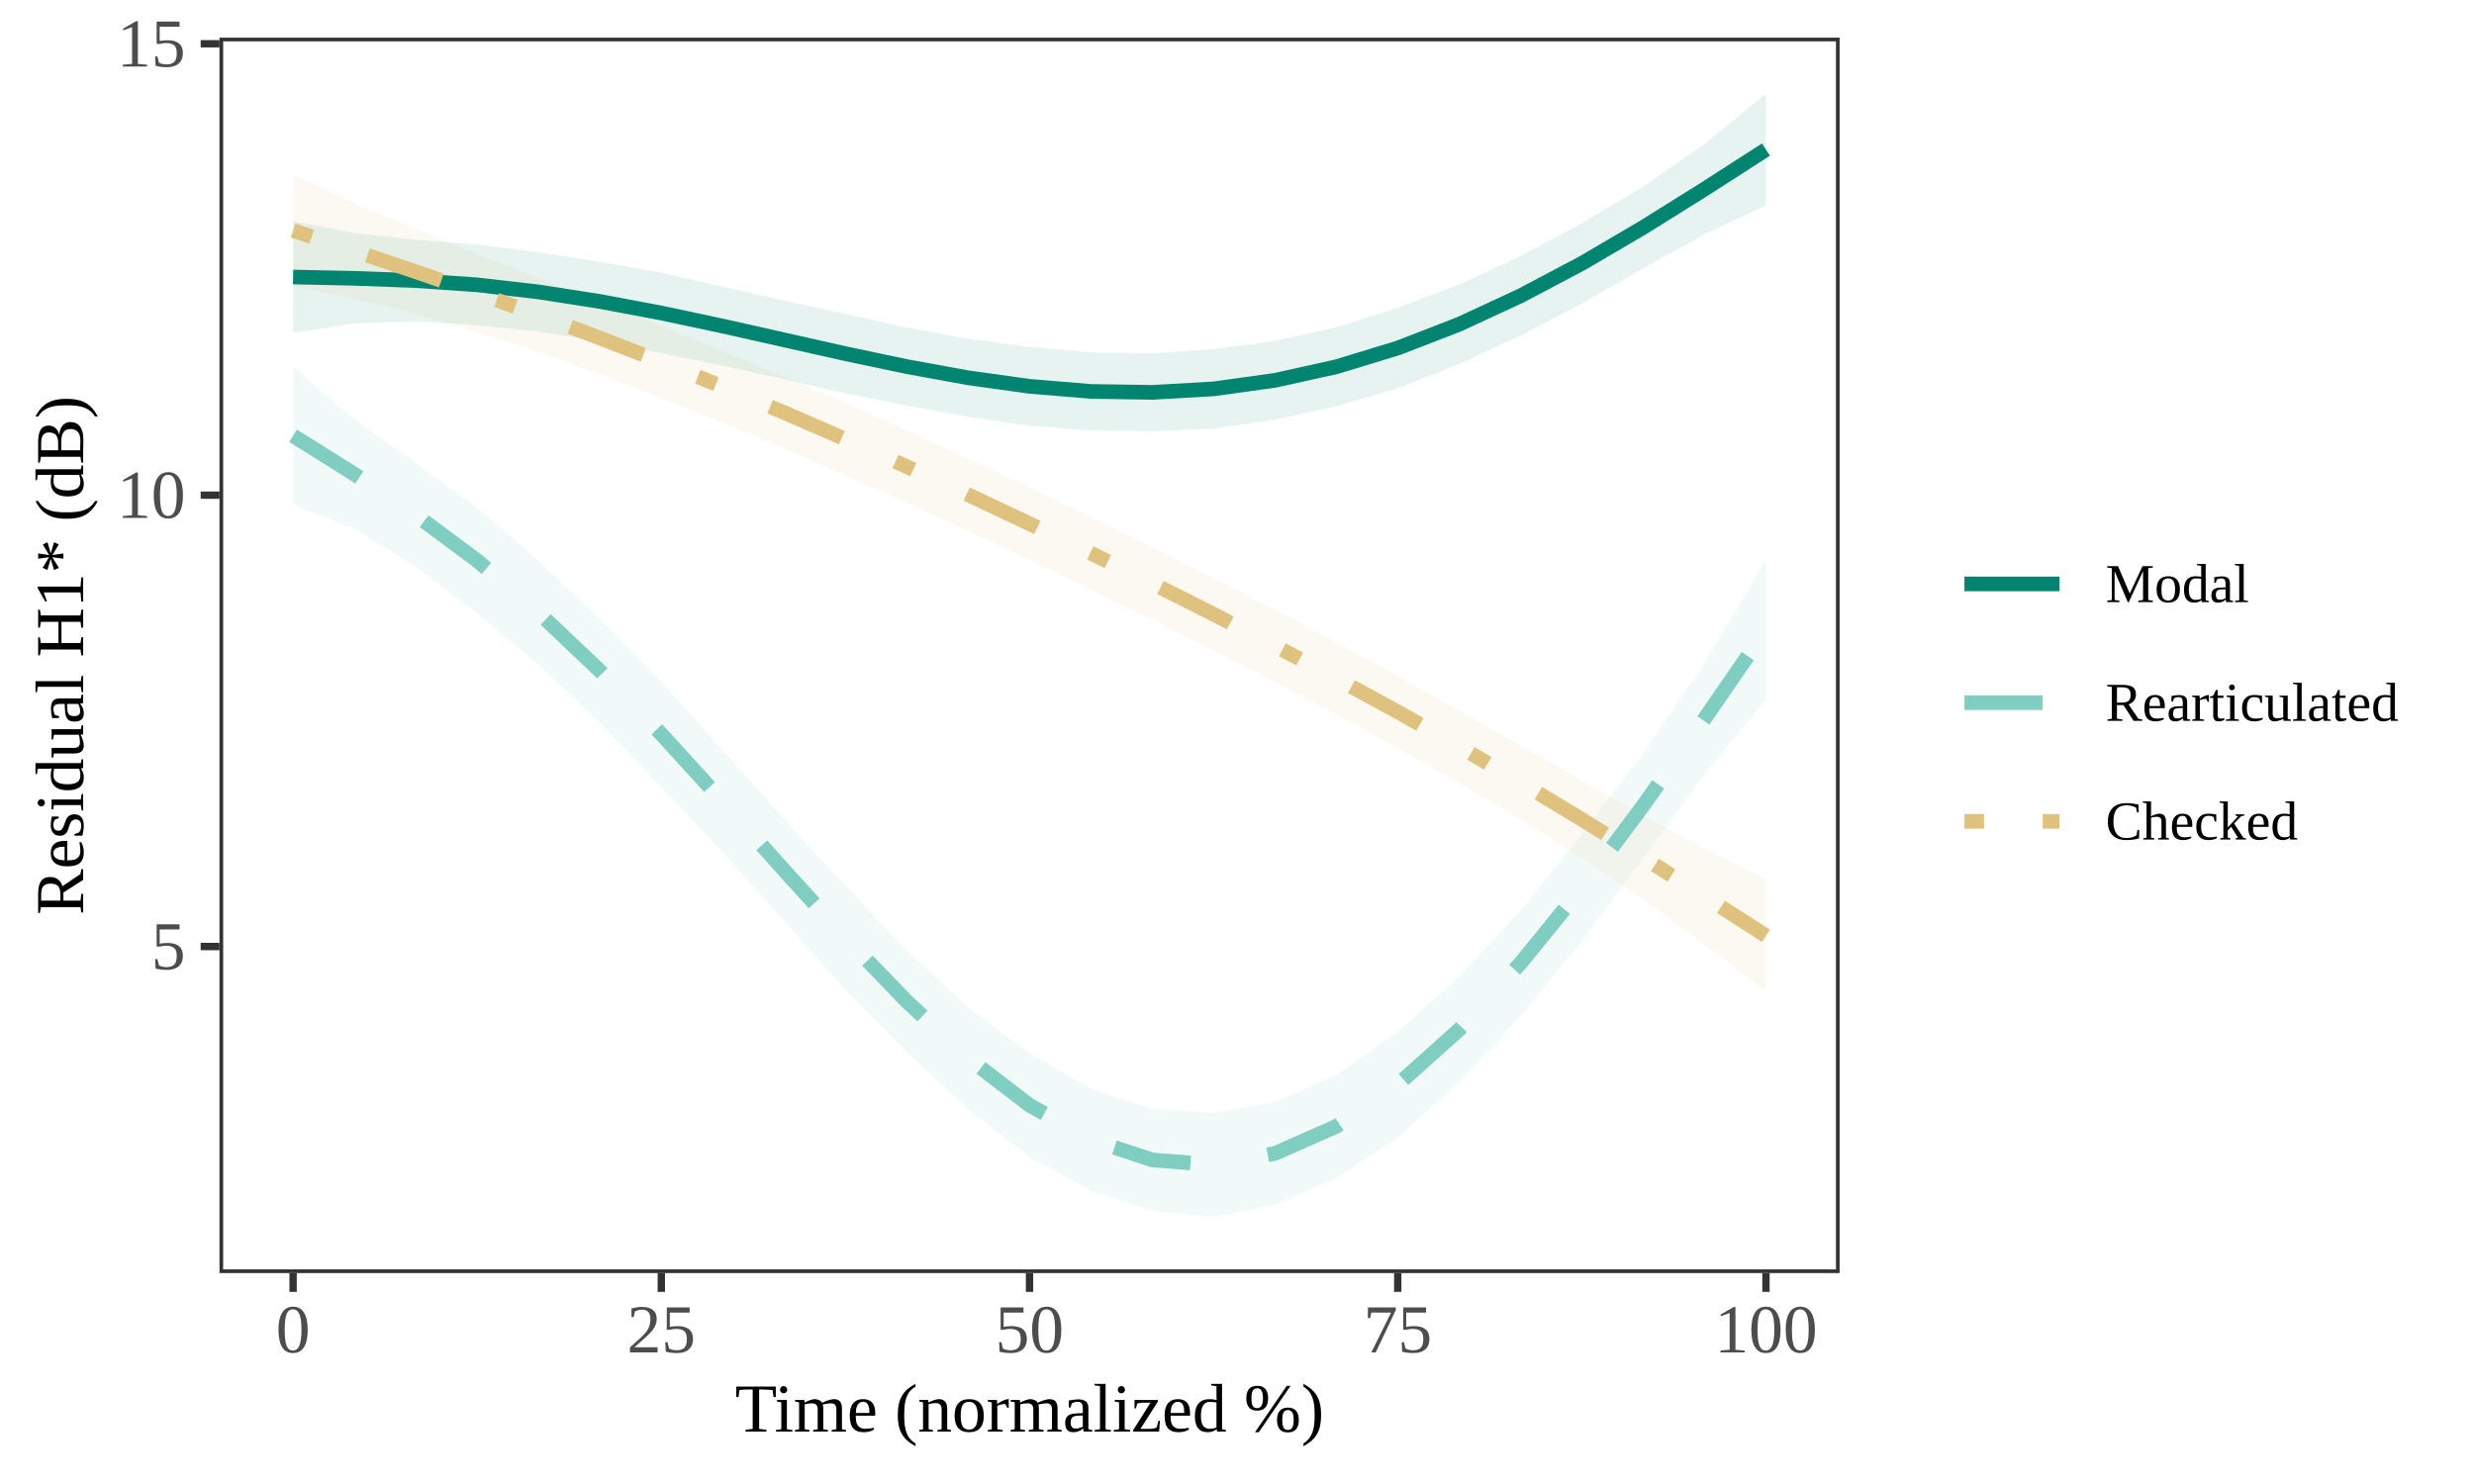
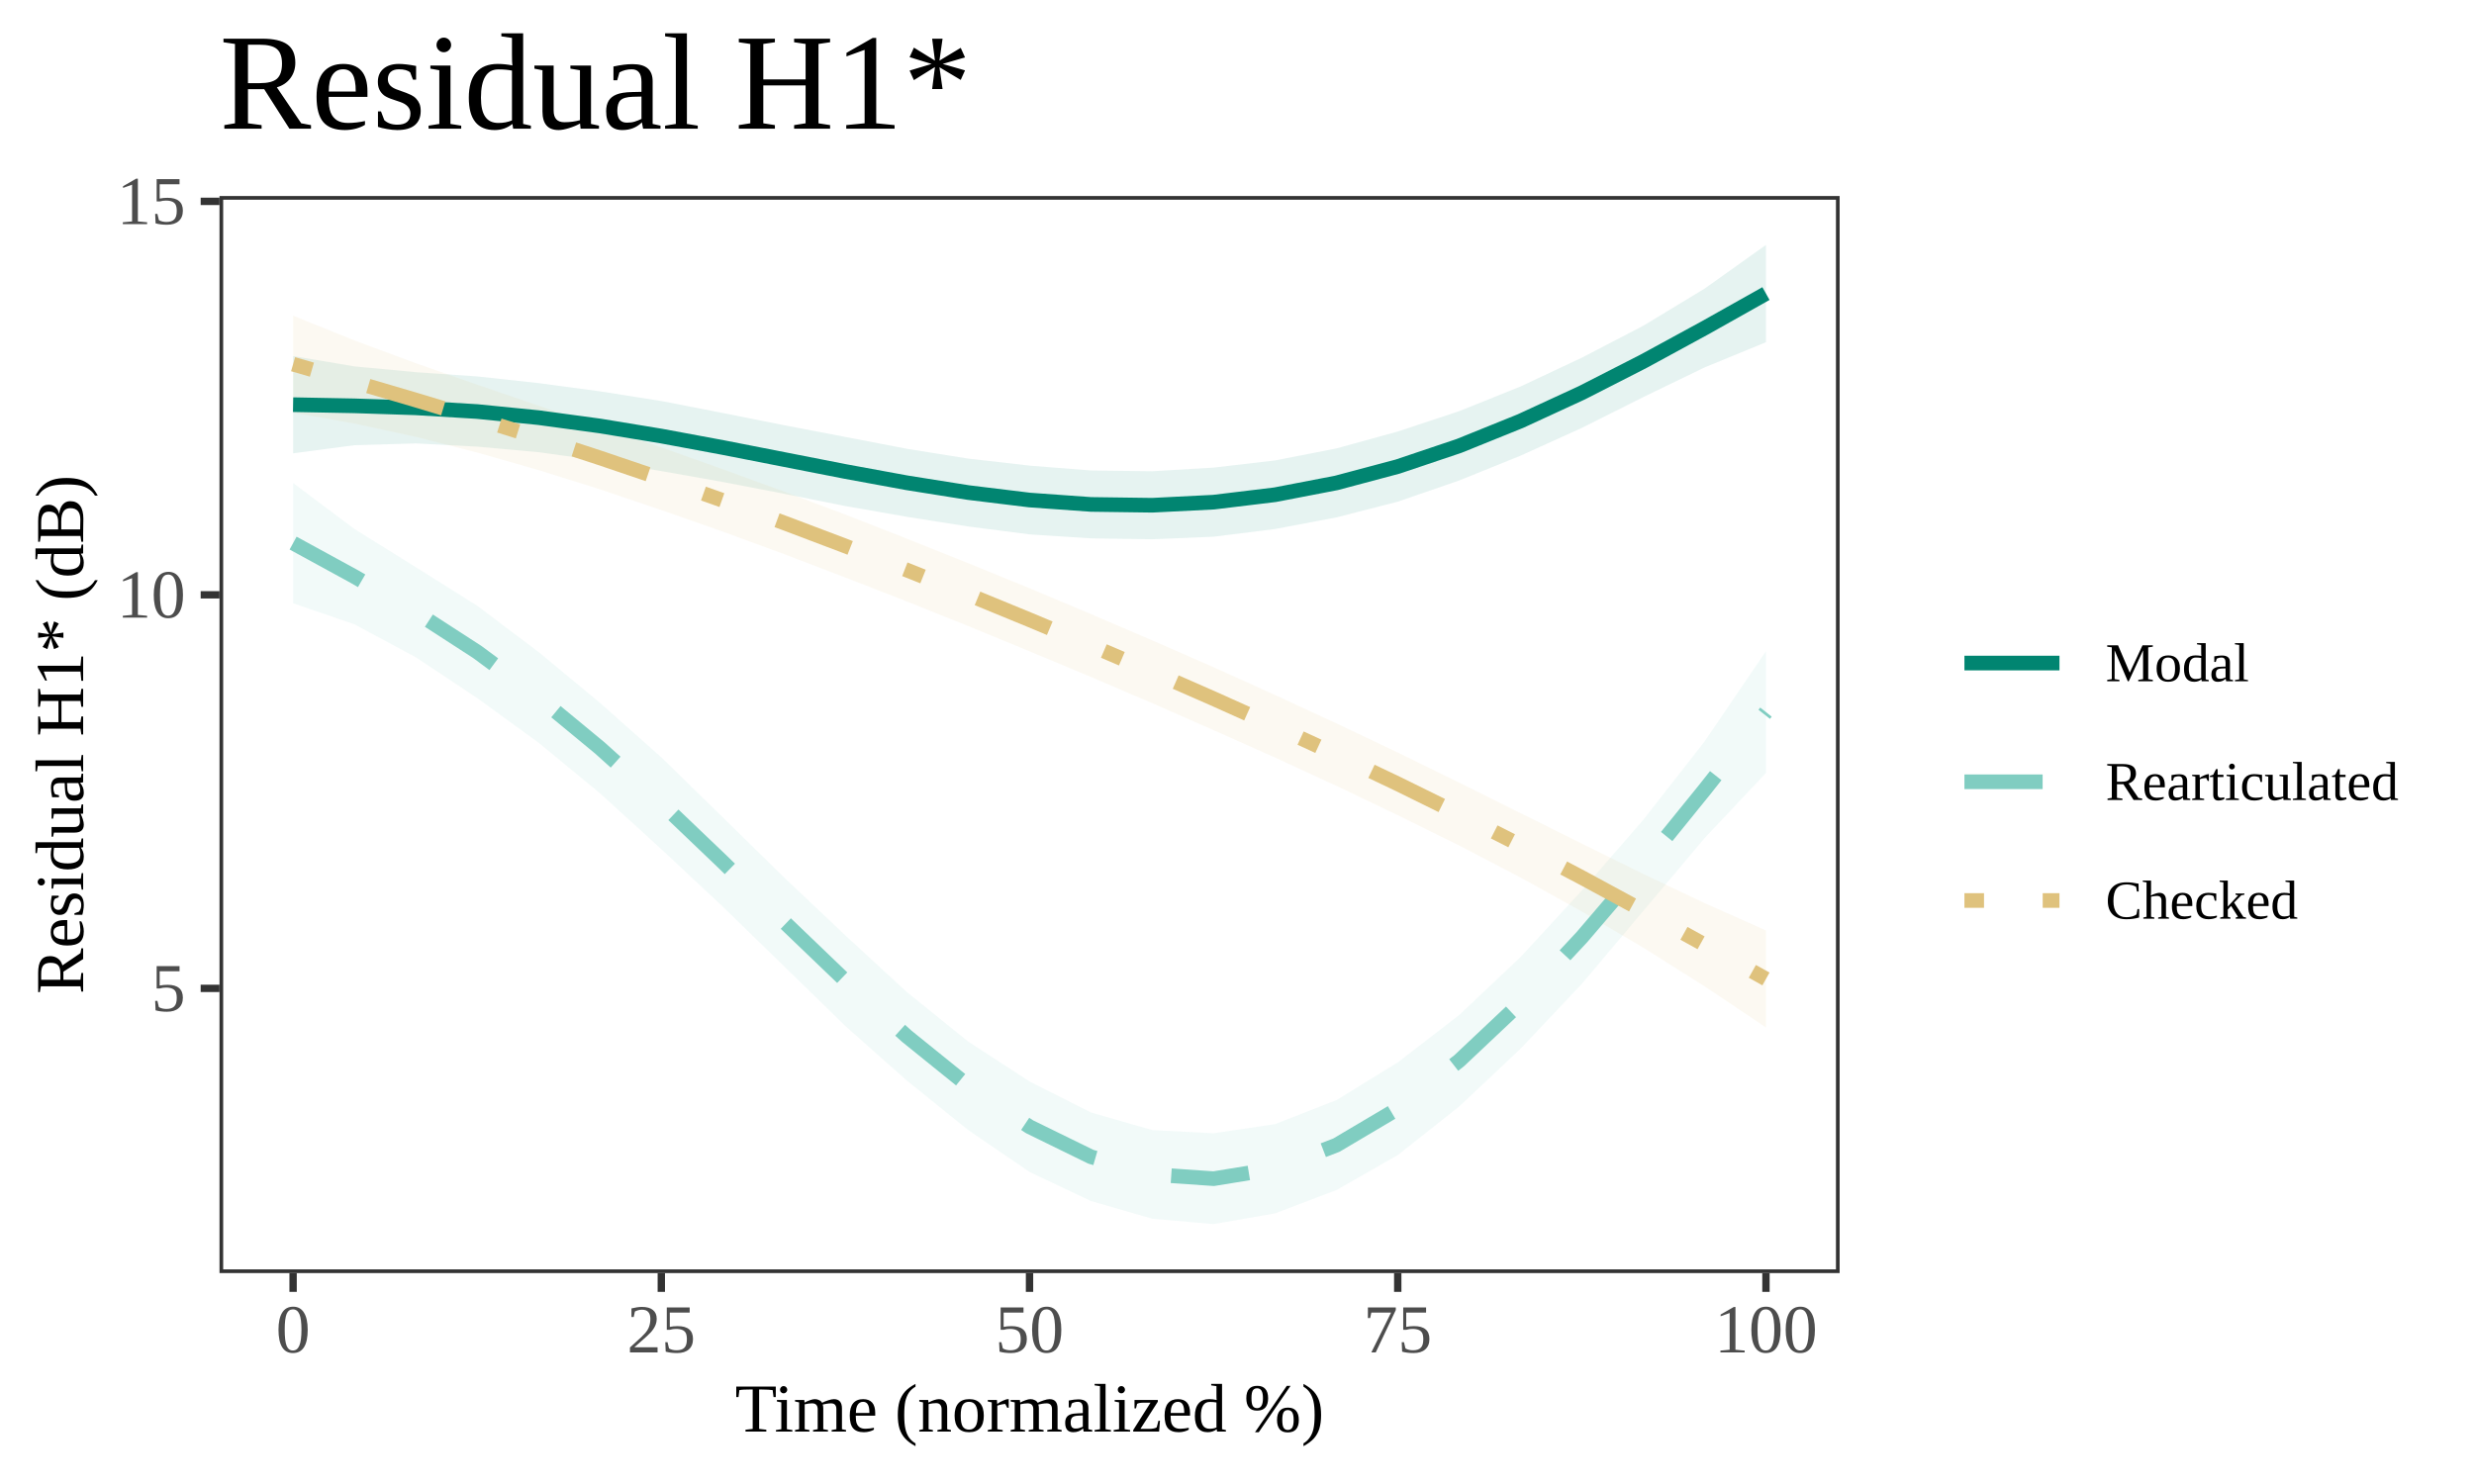
<svg xmlns="http://www.w3.org/2000/svg" class="svglite" width="360.00pt" height="216.00pt" viewBox="0 0 360.00 216.00">
  <defs>
    <style type="text/css">
    .svglite line, .svglite polyline, .svglite polygon, .svglite path, .svglite rect, .svglite circle {
      fill: none;
      stroke: #000000;
      stroke-linecap: round;
      stroke-linejoin: round;
      stroke-miterlimit: 10.00;
    }
  </style>
  </defs>
  <rect width="100%" height="100%" style="stroke: none; fill: none;" />
  <defs>
    <clipPath id="cpMC4wMHwzNjAuMDB8MC4wMHwyMTYuMDA=">
      <rect x="0.00" y="0.00" width="360.00" height="216.00" />
    </clipPath>
  </defs>
  <g clip-path="url(#cpMC4wMHwzNjAuMDB8MC4wMHwyMTYuMDA=)">
    <rect x="0.00" y="0.00" width="360.00" height="216.00" style="stroke-width: 1.07; stroke: #FFFFFF; fill: #FFFFFF;" />
  </g>
  <defs>
-     <clipPath id="cpMzEuOTR8MjY3LjY5fDUuNDh8MTg1LjMw">
-       <rect x="31.94" y="5.48" width="235.75" height="179.82" />
+     <clipPath id="cpMzEuOTR8MjY3LjY5fDI4LjUzfDE4NS4zMA==">
+       <rect x="31.94" y="28.53" width="235.75" height="156.77" />
    </clipPath>
  </defs>
-   <g clip-path="url(#cpMzEuOTR8MjY3LjY5fDUuNDh8MTg1LjMw)">
-     <rect x="31.94" y="5.48" width="235.75" height="179.82" style="stroke-width: 1.07; stroke: none; fill: #FFFFFF;" />
-     <polygon points="42.65,32.20 51.58,33.93 60.51,34.89 69.44,35.60 78.37,36.72 87.30,38.09 96.23,39.71 105.16,41.71 114.09,43.75 123.02,45.71 131.95,47.68 140.88,49.32 149.81,50.50 158.74,51.30 167.67,51.43 176.60,50.82 185.53,49.63 194.46,47.62 203.39,44.80 212.32,41.41 221.25,37.29 230.18,32.48 239.11,27.15 248.04,20.95 256.97,13.65 256.97,29.89 248.04,34.10 239.11,39.06 230.18,44.20 221.25,48.84 212.32,52.98 203.39,56.51 194.46,59.14 185.53,61.08 176.60,62.37 167.67,62.79 158.74,62.64 149.81,61.97 140.88,60.66 131.95,59.04 123.02,57.25 114.09,55.20 105.16,53.22 96.23,51.41 87.30,49.66 78.37,48.26 69.44,47.32 60.51,46.79 51.58,47.08 42.65,48.44 " style="stroke-width: 0.00; stroke: none; stroke-linecap: butt; fill: #018571; fill-opacity: 0.10;" />
-     <polyline points="42.65,32.20 51.58,33.93 60.51,34.89 69.44,35.60 78.37,36.72 87.30,38.09 96.23,39.71 105.16,41.71 114.09,43.75 123.02,45.71 131.95,47.68 140.88,49.32 149.81,50.50 158.74,51.30 167.67,51.43 176.60,50.82 185.53,49.63 194.46,47.62 203.39,44.80 212.32,41.41 221.25,37.29 230.18,32.48 239.11,27.15 248.04,20.95 256.97,13.65 " style="stroke-width: 1.07; stroke: none; stroke-linecap: butt;" />
-     <polyline points="256.97,29.89 248.04,34.10 239.11,39.06 230.18,44.20 221.25,48.84 212.32,52.98 203.39,56.51 194.46,59.14 185.53,61.08 176.60,62.37 167.67,62.79 158.74,62.64 149.81,61.97 140.88,60.66 131.95,59.04 123.02,57.25 114.09,55.20 105.16,53.22 96.23,51.41 87.30,49.66 78.37,48.26 69.44,47.32 60.51,46.79 51.58,47.08 42.65,48.44 " style="stroke-width: 1.07; stroke: none; stroke-linecap: butt;" />
-     <polygon points="42.65,53.39 51.58,61.07 60.51,67.46 69.44,73.89 78.37,81.61 87.30,90.09 96.23,99.20 105.16,109.20 114.09,119.24 123.02,128.93 131.95,138.37 140.88,146.64 149.81,153.31 158.74,158.49 167.67,161.43 176.60,161.96 185.53,160.43 194.46,156.43 203.39,150.14 212.32,142.23 221.25,132.55 230.18,121.43 239.11,109.64 248.04,96.55 256.97,81.47 256.97,101.81 248.04,112.68 239.11,124.86 230.18,137.01 221.25,147.85 212.32,157.49 203.39,165.61 194.46,171.44 185.53,175.33 176.60,177.12 167.67,176.23 158.74,173.27 149.81,168.42 140.88,161.42 131.95,153.15 123.02,144.06 114.09,134.08 105.16,124.10 96.23,114.53 87.30,105.20 78.37,96.75 69.44,89.31 60.51,82.49 51.58,76.99 42.65,73.47 " style="stroke-width: 0.00; stroke: none; stroke-linecap: butt; fill: #80CDC1; fill-opacity: 0.10;" />
-     <polyline points="42.65,53.39 51.58,61.07 60.51,67.46 69.44,73.89 78.37,81.61 87.30,90.09 96.23,99.20 105.16,109.20 114.09,119.24 123.02,128.93 131.95,138.37 140.88,146.64 149.81,153.31 158.74,158.49 167.67,161.43 176.60,161.96 185.53,160.43 194.46,156.43 203.39,150.14 212.32,142.23 221.25,132.55 230.18,121.43 239.11,109.64 248.04,96.55 256.97,81.47 " style="stroke-width: 1.07; stroke: none; stroke-dasharray: 5.69,5.69; stroke-linecap: butt;" />
-     <polyline points="256.97,101.81 248.04,112.68 239.11,124.86 230.18,137.01 221.25,147.85 212.32,157.49 203.39,165.61 194.46,171.44 185.53,175.33 176.60,177.12 167.67,176.23 158.74,173.27 149.81,168.42 140.88,161.42 131.95,153.15 123.02,144.06 114.09,134.08 105.16,124.10 96.23,114.53 87.30,105.20 78.37,96.75 69.44,89.31 60.51,82.49 51.58,76.99 42.65,73.47 " style="stroke-width: 1.07; stroke: none; stroke-dasharray: 5.69,5.69; stroke-linecap: butt;" />
-     <polygon points="42.65,25.46 51.58,29.59 60.51,33.40 69.44,36.98 78.37,40.48 87.30,43.95 96.23,47.45 105.16,51.09 114.09,54.83 123.02,58.67 131.95,62.68 140.88,66.78 149.81,70.96 158.74,75.28 167.67,79.68 176.60,84.16 185.53,88.79 194.46,93.53 203.39,98.39 212.32,103.41 221.25,108.51 230.18,113.60 239.11,118.67 248.04,123.54 256.97,128.10 256.97,144.30 248.04,137.42 239.11,130.96 230.18,124.93 221.25,119.25 212.32,113.91 203.39,108.85 194.46,103.95 185.53,99.23 176.60,94.66 167.67,90.16 158.74,85.77 149.81,81.49 140.88,77.27 131.95,73.16 123.02,69.18 114.09,65.27 105.16,61.51 96.23,57.91 87.30,54.45 78.37,51.23 69.44,48.31 60.51,45.70 51.58,43.48 42.65,41.66 " style="stroke-width: 0.00; stroke: none; stroke-linecap: butt; fill: #DFC27D; fill-opacity: 0.10;" />
-     <polyline points="42.65,25.46 51.58,29.59 60.51,33.40 69.44,36.98 78.37,40.48 87.30,43.95 96.23,47.45 105.16,51.09 114.09,54.83 123.02,58.67 131.95,62.68 140.88,66.78 149.81,70.96 158.74,75.28 167.67,79.68 176.60,84.16 185.53,88.79 194.46,93.53 203.39,98.39 212.32,103.41 221.25,108.51 230.18,113.60 239.11,118.67 248.04,123.54 256.97,128.10 " style="stroke-width: 1.07; stroke: none; stroke-dasharray: 1.42,4.27,5.69,4.27; stroke-linecap: butt;" />
-     <polyline points="256.97,144.30 248.04,137.42 239.11,130.96 230.18,124.93 221.25,119.25 212.32,113.91 203.39,108.85 194.46,103.95 185.53,99.23 176.60,94.66 167.67,90.16 158.74,85.77 149.81,81.49 140.88,77.27 131.95,73.16 123.02,69.18 114.09,65.27 105.16,61.51 96.23,57.91 87.30,54.45 78.37,51.23 69.44,48.31 60.51,45.70 51.58,43.48 42.65,41.66 " style="stroke-width: 1.07; stroke: none; stroke-dasharray: 1.42,4.27,5.69,4.27; stroke-linecap: butt;" />
-     <polyline points="42.65,40.32 51.58,40.51 60.51,40.84 69.44,41.46 78.37,42.49 87.30,43.88 96.23,45.56 105.16,47.46 114.09,49.47 123.02,51.48 131.95,53.36 140.88,54.99 149.81,56.23 158.74,56.97 167.67,57.11 176.60,56.60 185.53,55.36 194.46,53.38 203.39,50.66 212.32,47.20 221.25,43.06 230.18,38.34 239.11,33.10 248.04,27.52 256.97,21.77 " style="stroke-width: 2.13; stroke: #018571; stroke-linecap: butt;" />
-     <polyline points="42.65,63.43 51.58,69.03 60.51,74.97 69.44,81.60 78.37,89.18 87.30,97.65 96.23,106.86 105.16,116.65 114.09,126.66 123.02,136.50 131.95,145.76 140.88,154.03 149.81,160.87 158.74,165.88 167.67,168.83 176.60,169.54 185.53,167.88 194.46,163.94 203.39,157.87 212.32,149.86 221.25,140.20 230.18,129.22 239.11,117.25 248.04,104.61 256.97,91.64 " style="stroke-width: 2.13; stroke: #80CDC1; stroke-dasharray: 11.38,11.38; stroke-linecap: butt;" />
-     <polyline points="42.65,33.56 51.58,36.53 60.51,39.55 69.44,42.65 78.37,45.86 87.30,49.20 96.23,52.68 105.16,56.30 114.09,60.05 123.02,63.93 131.95,67.92 140.88,72.02 149.81,76.23 158.74,80.52 167.67,84.92 176.60,89.41 185.53,94.01 194.46,98.74 203.39,103.62 212.32,108.66 221.25,113.88 230.18,119.27 239.11,124.82 248.04,130.48 256.97,136.20 " style="stroke-width: 2.13; stroke: #DFC27D; stroke-dasharray: 2.85,8.54,11.38,8.54; stroke-linecap: butt;" />
-     <rect x="31.94" y="5.48" width="235.75" height="179.82" style="stroke-width: 1.07; stroke: #333333;" />
+   <g clip-path="url(#cpMzEuOTR8MjY3LjY5fDI4LjUzfDE4NS4zMA==)">
+     <rect x="31.94" y="28.53" width="235.75" height="156.77" style="stroke-width: 1.07; stroke: none; fill: #FFFFFF;" />
+     <polygon points="42.65,51.82 51.58,53.33 60.51,54.17 69.44,54.79 78.37,55.76 87.30,56.96 96.23,58.37 105.16,60.11 114.09,61.89 123.02,63.60 131.95,65.32 140.88,66.75 149.81,67.77 158.74,68.48 167.67,68.59 176.60,68.06 185.53,67.02 194.46,65.27 203.39,62.81 212.32,59.85 221.25,56.26 230.18,52.06 239.11,47.42 248.04,42.01 256.97,35.65 256.97,49.81 248.04,53.48 239.11,57.80 230.18,62.28 221.25,66.33 212.32,69.94 203.39,73.02 194.46,75.31 185.53,77.00 176.60,78.12 167.67,78.49 158.74,78.36 149.81,77.78 140.88,76.63 131.95,75.22 123.02,73.66 114.09,71.87 105.16,70.15 96.23,68.57 87.30,67.05 78.37,65.82 69.44,65.01 60.51,64.54 51.58,64.80 42.65,65.98 " style="stroke-width: 0.00; stroke: none; stroke-linecap: butt; fill: #018571; fill-opacity: 0.10;" />
+     <polyline points="42.65,51.82 51.58,53.33 60.51,54.17 69.44,54.79 78.37,55.76 87.30,56.96 96.23,58.37 105.16,60.11 114.09,61.89 123.02,63.60 131.95,65.32 140.88,66.75 149.81,67.77 158.74,68.48 167.67,68.59 176.60,68.06 185.53,67.02 194.46,65.27 203.39,62.81 212.32,59.85 221.25,56.26 230.18,52.06 239.11,47.42 248.04,42.01 256.97,35.65 " style="stroke-width: 1.07; stroke: none; stroke-linecap: butt;" />
+     <polyline points="256.97,49.81 248.04,53.48 239.11,57.80 230.18,62.28 221.25,66.33 212.32,69.94 203.39,73.02 194.46,75.31 185.53,77.00 176.60,78.12 167.67,78.49 158.74,78.36 149.81,77.78 140.88,76.63 131.95,75.22 123.02,73.66 114.09,71.87 105.16,70.15 96.23,68.57 87.30,67.05 78.37,65.82 69.44,65.01 60.51,64.54 51.58,64.80 42.65,65.98 " style="stroke-width: 1.07; stroke: none; stroke-linecap: butt;" />
+     <polygon points="42.65,70.30 51.58,77.00 60.51,82.56 69.44,88.17 78.37,94.90 87.30,102.30 96.23,110.23 105.16,118.95 114.09,127.71 123.02,136.16 131.95,144.39 140.88,151.60 149.81,157.41 158.74,161.92 167.67,164.49 176.60,164.95 185.53,163.62 194.46,160.13 203.39,154.64 212.32,147.75 221.25,139.31 230.18,129.62 239.11,119.34 248.04,107.92 256.97,94.78 256.97,112.51 248.04,121.99 239.11,132.60 230.18,143.20 221.25,152.65 212.32,161.06 203.39,168.13 194.46,173.22 185.53,176.61 176.60,178.17 167.67,177.39 158.74,174.81 149.81,170.58 140.88,164.48 131.95,157.27 123.02,149.35 114.09,140.64 105.16,131.95 96.23,123.60 87.30,115.46 78.37,108.10 69.44,101.61 60.51,95.67 51.58,90.87 42.65,87.81 " style="stroke-width: 0.00; stroke: none; stroke-linecap: butt; fill: #80CDC1; fill-opacity: 0.10;" />
+     <polyline points="42.65,70.30 51.58,77.00 60.51,82.56 69.44,88.17 78.37,94.90 87.30,102.30 96.23,110.23 105.16,118.95 114.09,127.71 123.02,136.16 131.95,144.39 140.88,151.60 149.81,157.41 158.74,161.92 167.67,164.49 176.60,164.95 185.53,163.62 194.46,160.13 203.39,154.64 212.32,147.75 221.25,139.31 230.18,129.62 239.11,119.34 248.04,107.92 256.97,94.78 " style="stroke-width: 1.07; stroke: none; stroke-dasharray: 5.69,5.69; stroke-linecap: butt;" />
+     <polyline points="256.97,112.51 248.04,121.99 239.11,132.60 230.18,143.20 221.25,152.65 212.32,161.06 203.39,168.13 194.46,173.22 185.53,176.61 176.60,178.17 167.67,177.39 158.74,174.81 149.81,170.58 140.88,164.48 131.95,157.27 123.02,149.35 114.09,140.64 105.16,131.95 96.23,123.60 87.30,115.46 78.37,108.10 69.44,101.61 60.51,95.67 51.58,90.87 42.65,87.81 " style="stroke-width: 1.07; stroke: none; stroke-dasharray: 5.69,5.69; stroke-linecap: butt;" />
+     <polygon points="42.65,45.95 51.58,49.55 60.51,52.87 69.44,55.99 78.37,59.05 87.30,62.07 96.23,65.12 105.16,68.29 114.09,71.55 123.02,74.90 131.95,78.40 140.88,81.97 149.81,85.62 158.74,89.38 167.67,93.21 176.60,97.12 185.53,101.16 194.46,105.29 203.39,109.53 212.32,113.91 221.25,118.35 230.18,122.79 239.11,127.21 248.04,131.45 256.97,135.43 256.97,149.55 248.04,143.56 239.11,137.93 230.18,132.67 221.25,127.72 212.32,123.06 203.39,118.65 194.46,114.38 185.53,110.26 176.60,106.28 167.67,102.35 158.74,98.53 149.81,94.80 140.88,91.12 131.95,87.54 123.02,84.06 114.09,80.65 105.16,77.37 96.23,74.24 87.30,71.22 78.37,68.42 69.44,65.87 60.51,63.59 51.58,61.65 42.65,60.07 " style="stroke-width: 0.00; stroke: none; stroke-linecap: butt; fill: #DFC27D; fill-opacity: 0.10;" />
+     <polyline points="42.65,45.95 51.58,49.55 60.51,52.87 69.44,55.99 78.37,59.05 87.30,62.07 96.23,65.12 105.16,68.29 114.09,71.55 123.02,74.90 131.95,78.40 140.88,81.97 149.81,85.62 158.74,89.38 167.67,93.21 176.60,97.12 185.53,101.16 194.46,105.29 203.39,109.53 212.32,113.91 221.25,118.35 230.18,122.79 239.11,127.21 248.04,131.45 256.97,135.43 " style="stroke-width: 1.07; stroke: none; stroke-dasharray: 1.42,4.27,5.69,4.27; stroke-linecap: butt;" />
+     <polyline points="256.97,149.55 248.04,143.56 239.11,137.93 230.18,132.67 221.25,127.72 212.32,123.06 203.39,118.65 194.46,114.38 185.53,110.26 176.60,106.28 167.67,102.35 158.74,98.53 149.81,94.80 140.88,91.12 131.95,87.54 123.02,84.06 114.09,80.65 105.16,77.37 96.23,74.24 87.30,71.22 78.37,68.42 69.44,65.87 60.51,63.59 51.58,61.65 42.65,60.07 " style="stroke-width: 1.07; stroke: none; stroke-dasharray: 1.42,4.27,5.69,4.27; stroke-linecap: butt;" />
+     <polyline points="42.65,58.90 51.58,59.07 60.51,59.36 69.44,59.90 78.37,60.79 87.30,62.00 96.23,63.47 105.16,65.13 114.09,66.88 123.02,68.63 131.95,70.27 140.88,71.69 149.81,72.78 158.74,73.42 167.67,73.54 176.60,73.09 185.53,72.01 194.46,70.29 203.39,67.91 212.32,64.90 221.25,61.29 230.18,57.17 239.11,52.61 248.04,47.75 256.97,42.73 " style="stroke-width: 2.13; stroke: #018571; stroke-linecap: butt;" />
+     <polyline points="42.65,79.05 51.58,83.93 60.51,89.11 69.44,94.89 78.37,101.50 87.30,108.88 96.23,116.92 105.16,125.45 114.09,134.18 123.02,142.75 131.95,150.83 140.88,158.04 149.81,164.00 158.74,168.37 167.67,170.94 176.60,171.56 185.53,170.11 194.46,166.68 203.39,161.39 212.32,154.40 221.25,145.98 230.18,136.41 239.11,125.97 248.04,114.95 256.97,103.65 " style="stroke-width: 2.13; stroke: #80CDC1; stroke-dasharray: 11.38,11.38; stroke-linecap: butt;" />
+     <polyline points="42.65,53.01 51.58,55.60 60.51,58.23 69.44,60.93 78.37,63.73 87.30,66.65 96.23,69.68 105.16,72.83 114.09,76.10 123.02,79.48 131.95,82.97 140.88,86.54 149.81,90.21 158.74,93.95 167.67,97.78 176.60,101.70 185.53,105.71 194.46,109.84 203.39,114.09 212.32,118.49 221.25,123.03 230.18,127.73 239.11,132.57 248.04,137.51 256.97,142.49 " style="stroke-width: 2.13; stroke: #DFC27D; stroke-dasharray: 2.85,8.54,11.38,8.54; stroke-linecap: butt;" />
+     <rect x="31.94" y="28.53" width="235.75" height="156.77" style="stroke-width: 1.07; stroke: #333333;" />
  </g>
  <g clip-path="url(#cpMC4wMHwzNjAuMDB8MC4wMHwyMTYuMDA=)">
-     <text x="27.00" y="141.08" text-anchor="end" style="font-size: 10.00px; fill: #4D4D4D; font-family: Times New Roman;" textLength="5.00px" lengthAdjust="spacingAndGlyphs">5</text>
-     <text x="27.00" y="75.38" text-anchor="end" style="font-size: 10.00px; fill: #4D4D4D; font-family: Times New Roman;" textLength="10.01px" lengthAdjust="spacingAndGlyphs">10</text>
-     <text x="27.00" y="9.69" text-anchor="end" style="font-size: 10.00px; fill: #4D4D4D; font-family: Times New Roman;" textLength="10.01px" lengthAdjust="spacingAndGlyphs">15</text>
-     <polyline points="29.20,137.77 31.94,137.77 " style="stroke-width: 1.07; stroke: #333333; stroke-linecap: butt;" />
-     <polyline points="29.20,72.07 31.94,72.07 " style="stroke-width: 1.07; stroke: #333333; stroke-linecap: butt;" />
-     <polyline points="29.20,6.37 31.94,6.37 " style="stroke-width: 1.07; stroke: #333333; stroke-linecap: butt;" />
+     <text x="27.00" y="147.17" text-anchor="end" style="font-size: 10.00px; fill: #4D4D4D; font-family: Times New Roman;" textLength="5.00px" lengthAdjust="spacingAndGlyphs">5</text>
+     <text x="27.00" y="89.89" text-anchor="end" style="font-size: 10.00px; fill: #4D4D4D; font-family: Times New Roman;" textLength="10.01px" lengthAdjust="spacingAndGlyphs">10</text>
+     <text x="27.00" y="32.62" text-anchor="end" style="font-size: 10.00px; fill: #4D4D4D; font-family: Times New Roman;" textLength="10.01px" lengthAdjust="spacingAndGlyphs">15</text>
+     <polyline points="29.20,143.86 31.94,143.86 " style="stroke-width: 1.07; stroke: #333333; stroke-linecap: butt;" />
+     <polyline points="29.20,86.58 31.94,86.58 " style="stroke-width: 1.07; stroke: #333333; stroke-linecap: butt;" />
+     <polyline points="29.20,29.31 31.94,29.31 " style="stroke-width: 1.07; stroke: #333333; stroke-linecap: butt;" />
    <polyline points="42.65,188.04 42.65,185.30 " style="stroke-width: 1.07; stroke: #333333; stroke-linecap: butt;" />
    <polyline points="96.23,188.04 96.23,185.30 " style="stroke-width: 1.07; stroke: #333333; stroke-linecap: butt;" />
    <polyline points="149.81,188.04 149.81,185.30 " style="stroke-width: 1.07; stroke: #333333; stroke-linecap: butt;" />
    <polyline points="203.39,188.04 203.39,185.30 " style="stroke-width: 1.07; stroke: #333333; stroke-linecap: butt;" />
    <polyline points="256.97,188.04 256.97,185.30 " style="stroke-width: 1.07; stroke: #333333; stroke-linecap: butt;" />
    <text x="42.65" y="196.85" text-anchor="middle" style="font-size: 10.00px; fill: #4D4D4D; font-family: Times New Roman;" textLength="5.00px" lengthAdjust="spacingAndGlyphs">0</text>
    <text x="96.23" y="196.85" text-anchor="middle" style="font-size: 10.00px; fill: #4D4D4D; font-family: Times New Roman;" textLength="10.01px" lengthAdjust="spacingAndGlyphs">25</text>
    <text x="149.81" y="196.85" text-anchor="middle" style="font-size: 10.00px; fill: #4D4D4D; font-family: Times New Roman;" textLength="10.01px" lengthAdjust="spacingAndGlyphs">50</text>
    <text x="203.39" y="196.85" text-anchor="middle" style="font-size: 10.00px; fill: #4D4D4D; font-family: Times New Roman;" textLength="10.01px" lengthAdjust="spacingAndGlyphs">75</text>
    <text x="256.97" y="196.85" text-anchor="middle" style="font-size: 10.00px; fill: #4D4D4D; font-family: Times New Roman;" textLength="15.01px" lengthAdjust="spacingAndGlyphs">100</text>
    <text x="149.81" y="208.37" text-anchor="middle" style="font-size: 10.00px; font-family: Times New Roman;" textLength="85.75px" lengthAdjust="spacingAndGlyphs">Time (normalized %)</text>
-     <text transform="translate(12.10,95.39) rotate(-90)" text-anchor="middle" style="font-size: 10.00px; font-family: Times New Roman;" textLength="75.58px" lengthAdjust="spacingAndGlyphs">Residual H1* (dB)</text>
-     <rect x="278.65" y="57.11" width="75.87" height="76.56" style="stroke-width: 1.07; stroke: none; fill: #FFFFFF;" />
-     <rect x="284.13" y="76.35" width="17.28" height="17.28" style="stroke-width: 1.07; stroke: none; fill: #FFFFFF;" />
-     <rect x="284.84" y="77.06" width="15.86" height="15.86" style="stroke-width: 1.07; stroke: none; stroke-linecap: butt; stroke-linejoin: miter;" />
-     <line x1="285.85" y1="84.99" x2="299.68" y2="84.99" style="stroke-width: 2.13; stroke: #018571; stroke-linecap: butt;" />
-     <rect x="284.13" y="93.63" width="17.28" height="17.28" style="stroke-width: 1.07; stroke: none; fill: #FFFFFF;" />
-     <rect x="284.84" y="94.34" width="15.86" height="15.86" style="stroke-width: 1.07; stroke: none; stroke-dasharray: 5.69,5.69; stroke-linecap: butt; stroke-linejoin: miter;" />
-     <line x1="285.85" y1="102.27" x2="299.68" y2="102.27" style="stroke-width: 2.13; stroke: #80CDC1; stroke-dasharray: 11.38,11.38; stroke-linecap: butt;" />
-     <rect x="284.13" y="110.91" width="17.28" height="17.28" style="stroke-width: 1.07; stroke: none; fill: #FFFFFF;" />
-     <rect x="284.84" y="111.62" width="15.86" height="15.86" style="stroke-width: 1.07; stroke: none; stroke-dasharray: 1.42,4.27,5.69,4.27; stroke-linecap: butt; stroke-linejoin: miter;" />
-     <line x1="285.85" y1="119.55" x2="299.68" y2="119.55" style="stroke-width: 2.13; stroke: #DFC27D; stroke-dasharray: 2.85,8.54,11.38,8.54; stroke-linecap: butt;" />
-     <text x="306.39" y="87.64" style="font-size: 8.00px; font-family: Times New Roman;" textLength="20.89px" lengthAdjust="spacingAndGlyphs">Modal</text>
-     <text x="306.39" y="104.92" style="font-size: 8.00px; font-family: Times New Roman;" textLength="42.65px" lengthAdjust="spacingAndGlyphs">Rearticulated</text>
-     <text x="306.39" y="122.20" style="font-size: 8.00px; font-family: Times New Roman;" textLength="27.99px" lengthAdjust="spacingAndGlyphs">Checked</text>
+     <text transform="translate(12.10,106.91) rotate(-90)" text-anchor="middle" style="font-size: 10.00px; font-family: Times New Roman;" textLength="75.58px" lengthAdjust="spacingAndGlyphs">Residual H1* (dB)</text>
+     <rect x="278.65" y="68.63" width="75.87" height="76.56" style="stroke-width: 1.07; stroke: none; fill: #FFFFFF;" />
+     <rect x="284.13" y="87.87" width="17.28" height="17.28" style="stroke-width: 1.07; stroke: none; fill: #FFFFFF;" />
+     <rect x="284.84" y="88.58" width="15.86" height="15.86" style="stroke-width: 1.07; stroke: none; stroke-linecap: butt; stroke-linejoin: miter;" />
+     <line x1="285.85" y1="96.51" x2="299.68" y2="96.51" style="stroke-width: 2.13; stroke: #018571; stroke-linecap: butt;" />
+     <rect x="284.13" y="105.15" width="17.28" height="17.28" style="stroke-width: 1.07; stroke: none; fill: #FFFFFF;" />
+     <rect x="284.84" y="105.86" width="15.86" height="15.86" style="stroke-width: 1.07; stroke: none; stroke-dasharray: 5.69,5.69; stroke-linecap: butt; stroke-linejoin: miter;" />
+     <line x1="285.85" y1="113.79" x2="299.68" y2="113.79" style="stroke-width: 2.13; stroke: #80CDC1; stroke-dasharray: 11.38,11.38; stroke-linecap: butt;" />
+     <rect x="284.13" y="122.43" width="17.28" height="17.28" style="stroke-width: 1.07; stroke: none; fill: #FFFFFF;" />
+     <rect x="284.84" y="123.14" width="15.86" height="15.86" style="stroke-width: 1.07; stroke: none; stroke-dasharray: 1.42,4.27,5.69,4.27; stroke-linecap: butt; stroke-linejoin: miter;" />
+     <line x1="285.85" y1="131.07" x2="299.68" y2="131.07" style="stroke-width: 2.13; stroke: #DFC27D; stroke-dasharray: 2.85,8.54,11.38,8.54; stroke-linecap: butt;" />
+     <text x="306.39" y="99.16" style="font-size: 8.00px; font-family: Times New Roman;" textLength="20.89px" lengthAdjust="spacingAndGlyphs">Modal</text>
+     <text x="306.39" y="116.44" style="font-size: 8.00px; font-family: Times New Roman;" textLength="42.65px" lengthAdjust="spacingAndGlyphs">Rearticulated</text>
+     <text x="306.39" y="133.72" style="font-size: 8.00px; font-family: Times New Roman;" textLength="27.99px" lengthAdjust="spacingAndGlyphs">Checked</text>
+     <text x="31.94" y="18.73" style="font-size: 20.00px; font-family: Times New Roman;" textLength="109.45px" lengthAdjust="spacingAndGlyphs">Residual H1*</text>
  </g>
</svg>
